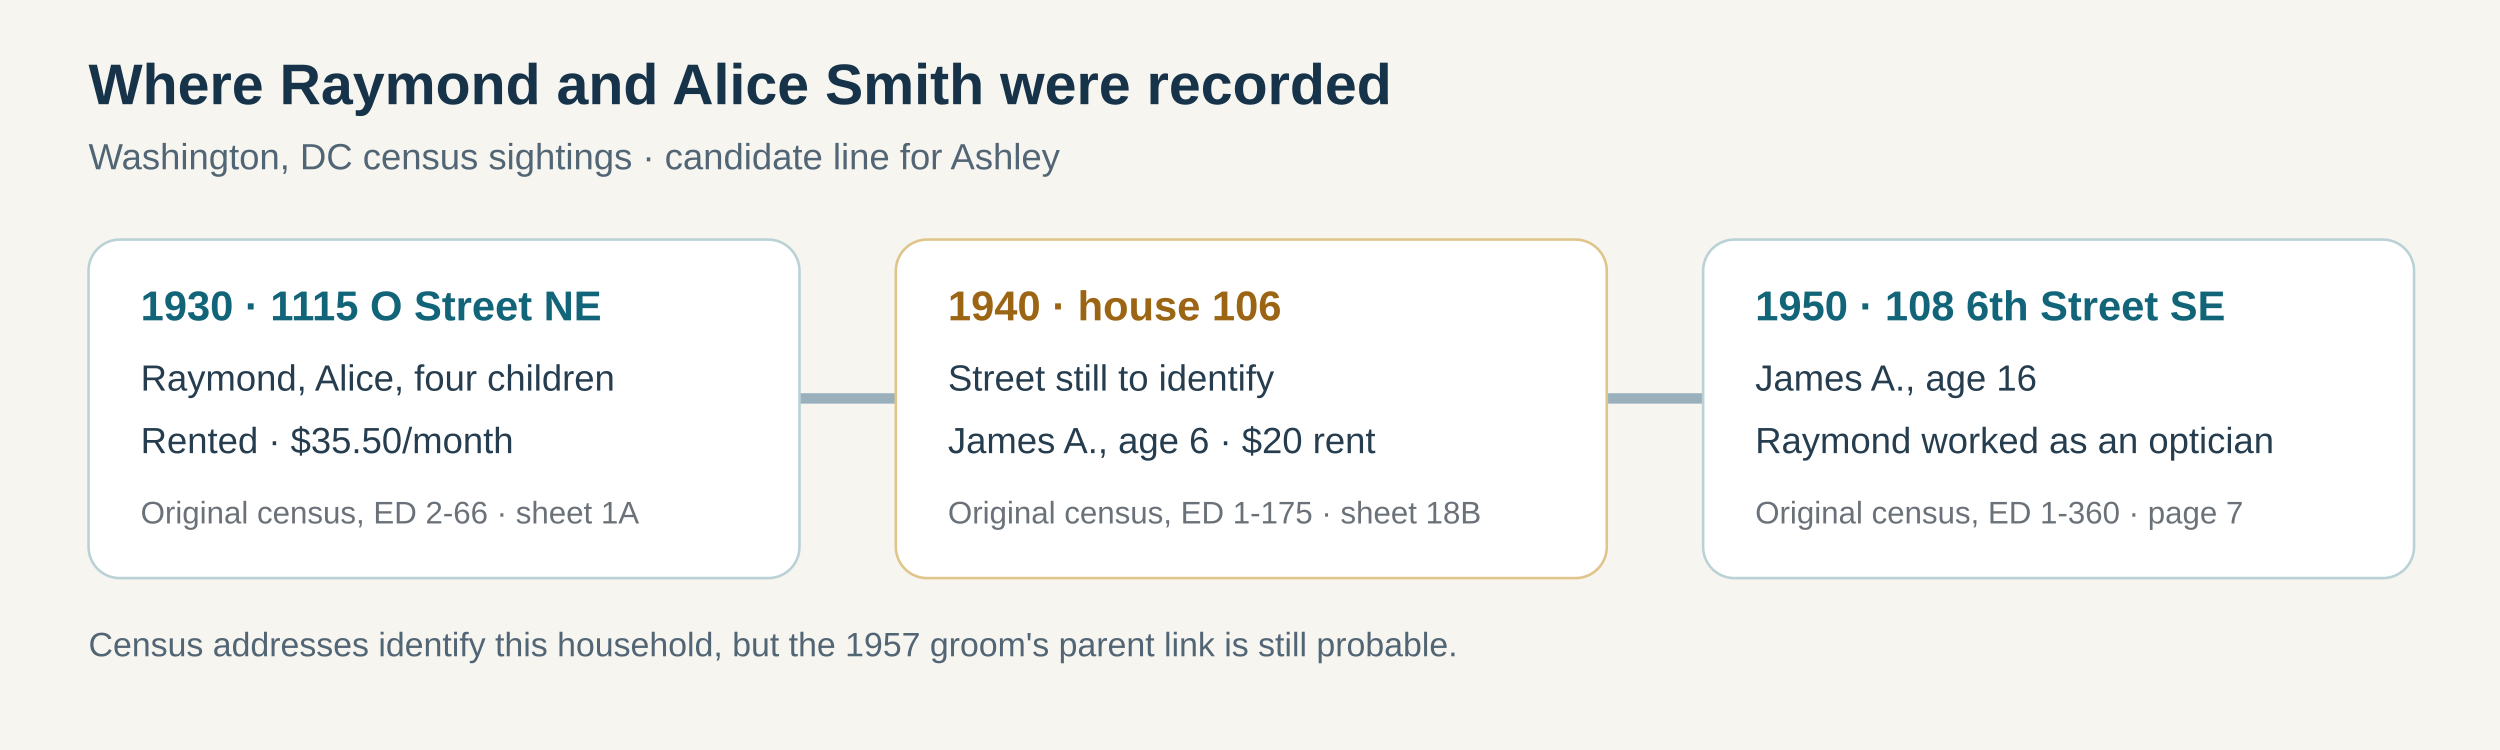
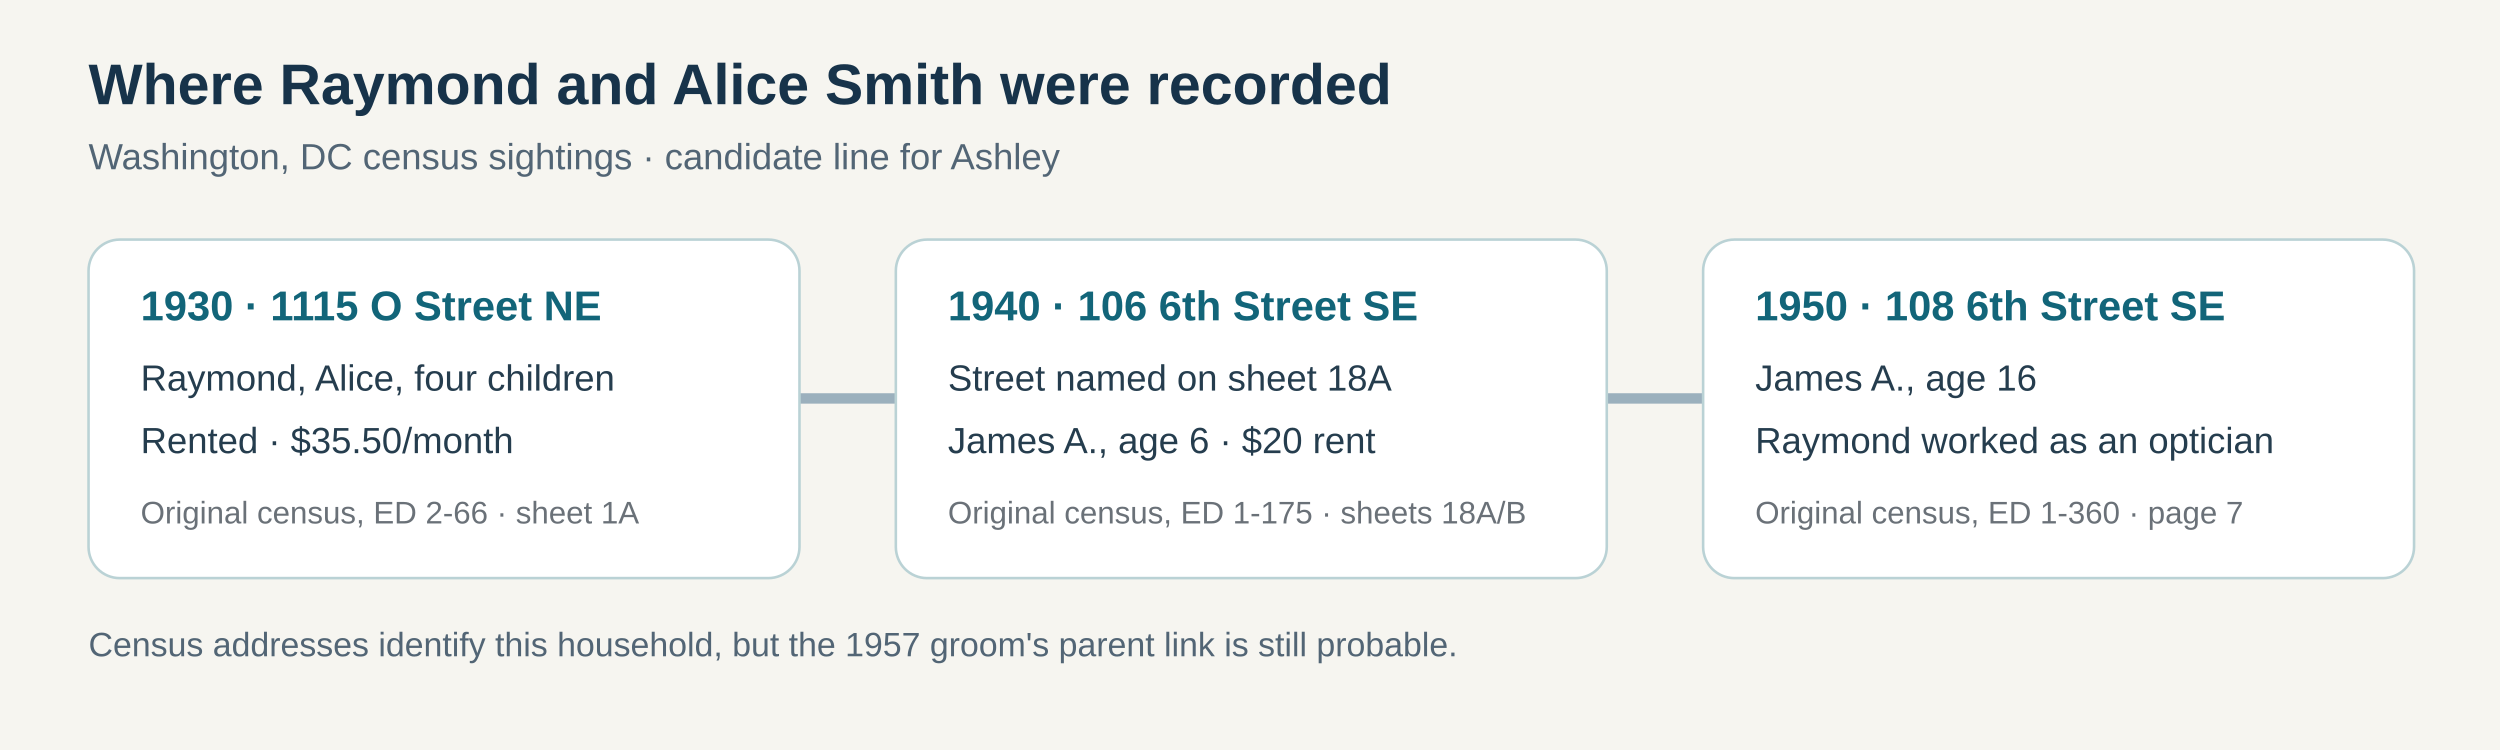
<svg xmlns="http://www.w3.org/2000/svg" width="960" height="288" viewBox="0 0 960 288" role="img" aria-labelledby="title desc">
  <rect width="960" height="288" fill="#f6f5f0" />
  <text x="34" y="40" font-family="Arial,sans-serif" font-size="22" font-weight="700" fill="#17334a">Where Raymond and Alice Smith were recorded</text>
  <text x="34" y="65" font-family="Arial,sans-serif" font-size="14" fill="#526575">Washington, DC census sightings · candidate line for Ashley</text>
  <path d="M194 153H766" stroke="#9bb0bd" stroke-width="4" />
  <g font-family="Arial,sans-serif">
    <rect x="34" y="92" width="273" height="130" rx="12" fill="#fff" stroke="#bad2d5" />
    <text x="54" y="123" font-size="16" font-weight="700" fill="#126579">1930 · 1115 O Street NE</text>
    <text x="54" y="150" font-size="14" fill="#253d4e">Raymond, Alice, four children</text>
    <text x="54" y="174" font-size="14" fill="#253d4e">Rented · $35.50/month</text>
    <text x="54" y="201" font-size="12" fill="#6a7178">Original census, ED 2-66 · sheet 1A</text>
-     <rect x="344" y="92" width="273" height="130" rx="12" fill="#fff" stroke="#e0c58b" />
-     <text x="364" y="123" font-size="16" font-weight="700" fill="#9b6514">1940 · house 106</text>
-     <text x="364" y="150" font-size="14" fill="#253d4e">Street still to identify</text>
+     <rect x="344" y="92" width="273" height="130" rx="12" fill="#fff" stroke="#bad2d5" />
+     <text x="364" y="123" font-size="16" font-weight="700" fill="#126579">1940 · 106 6th Street SE</text>
+     <text x="364" y="150" font-size="14" fill="#253d4e">Street named on sheet 18A</text>
    <text x="364" y="174" font-size="14" fill="#253d4e">James A., age 6 · $20 rent</text>
-     <text x="364" y="201" font-size="12" fill="#6a7178">Original census, ED 1-175 · sheet 18B</text>
+     <text x="364" y="201" font-size="12" fill="#6a7178">Original census, ED 1-175 · sheets 18A/B</text>
    <rect x="654" y="92" width="273" height="130" rx="12" fill="#fff" stroke="#bad2d5" />
    <text x="674" y="123" font-size="16" font-weight="700" fill="#126579">1950 · 108 6th Street SE</text>
    <text x="674" y="150" font-size="14" fill="#253d4e">James A., age 16</text>
    <text x="674" y="174" font-size="14" fill="#253d4e">Raymond worked as an optician</text>
    <text x="674" y="201" font-size="12" fill="#6a7178">Original census, ED 1-360 · page 7</text>
    <text x="34" y="252" font-size="13" fill="#526575">Census addresses identify this household, but the 1957 groom's parent link is still probable.</text>
  </g>
</svg>
